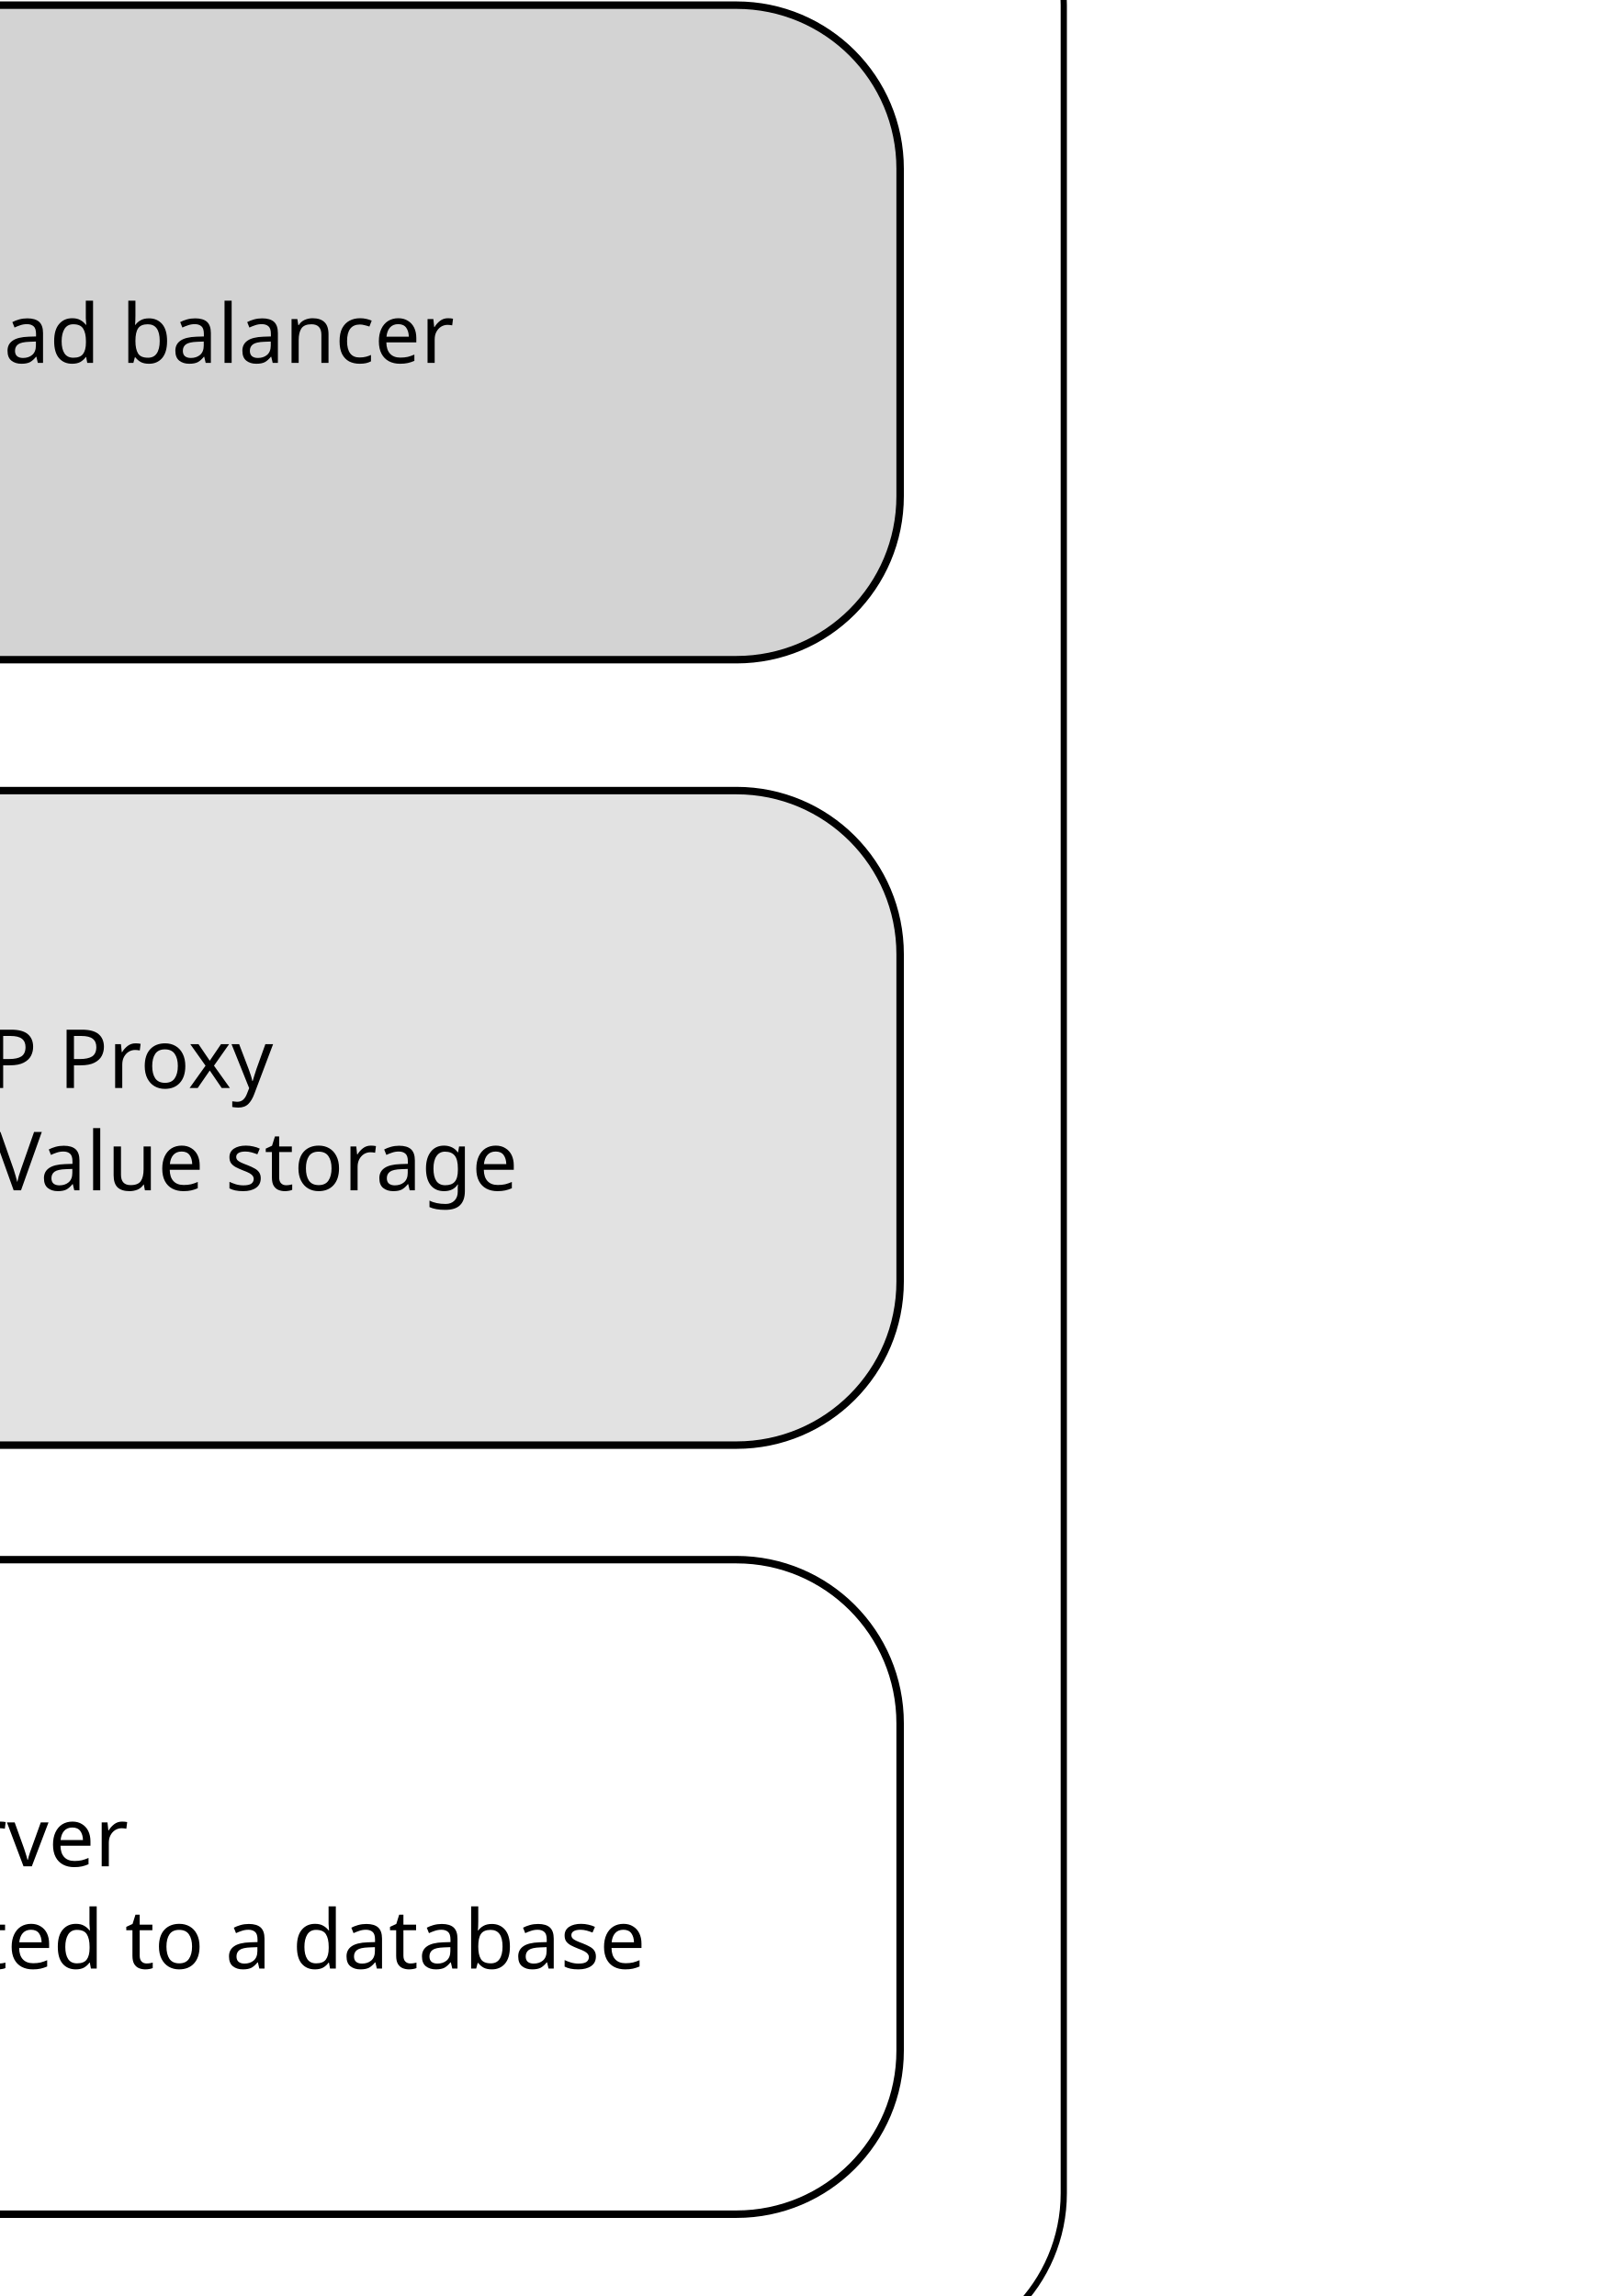
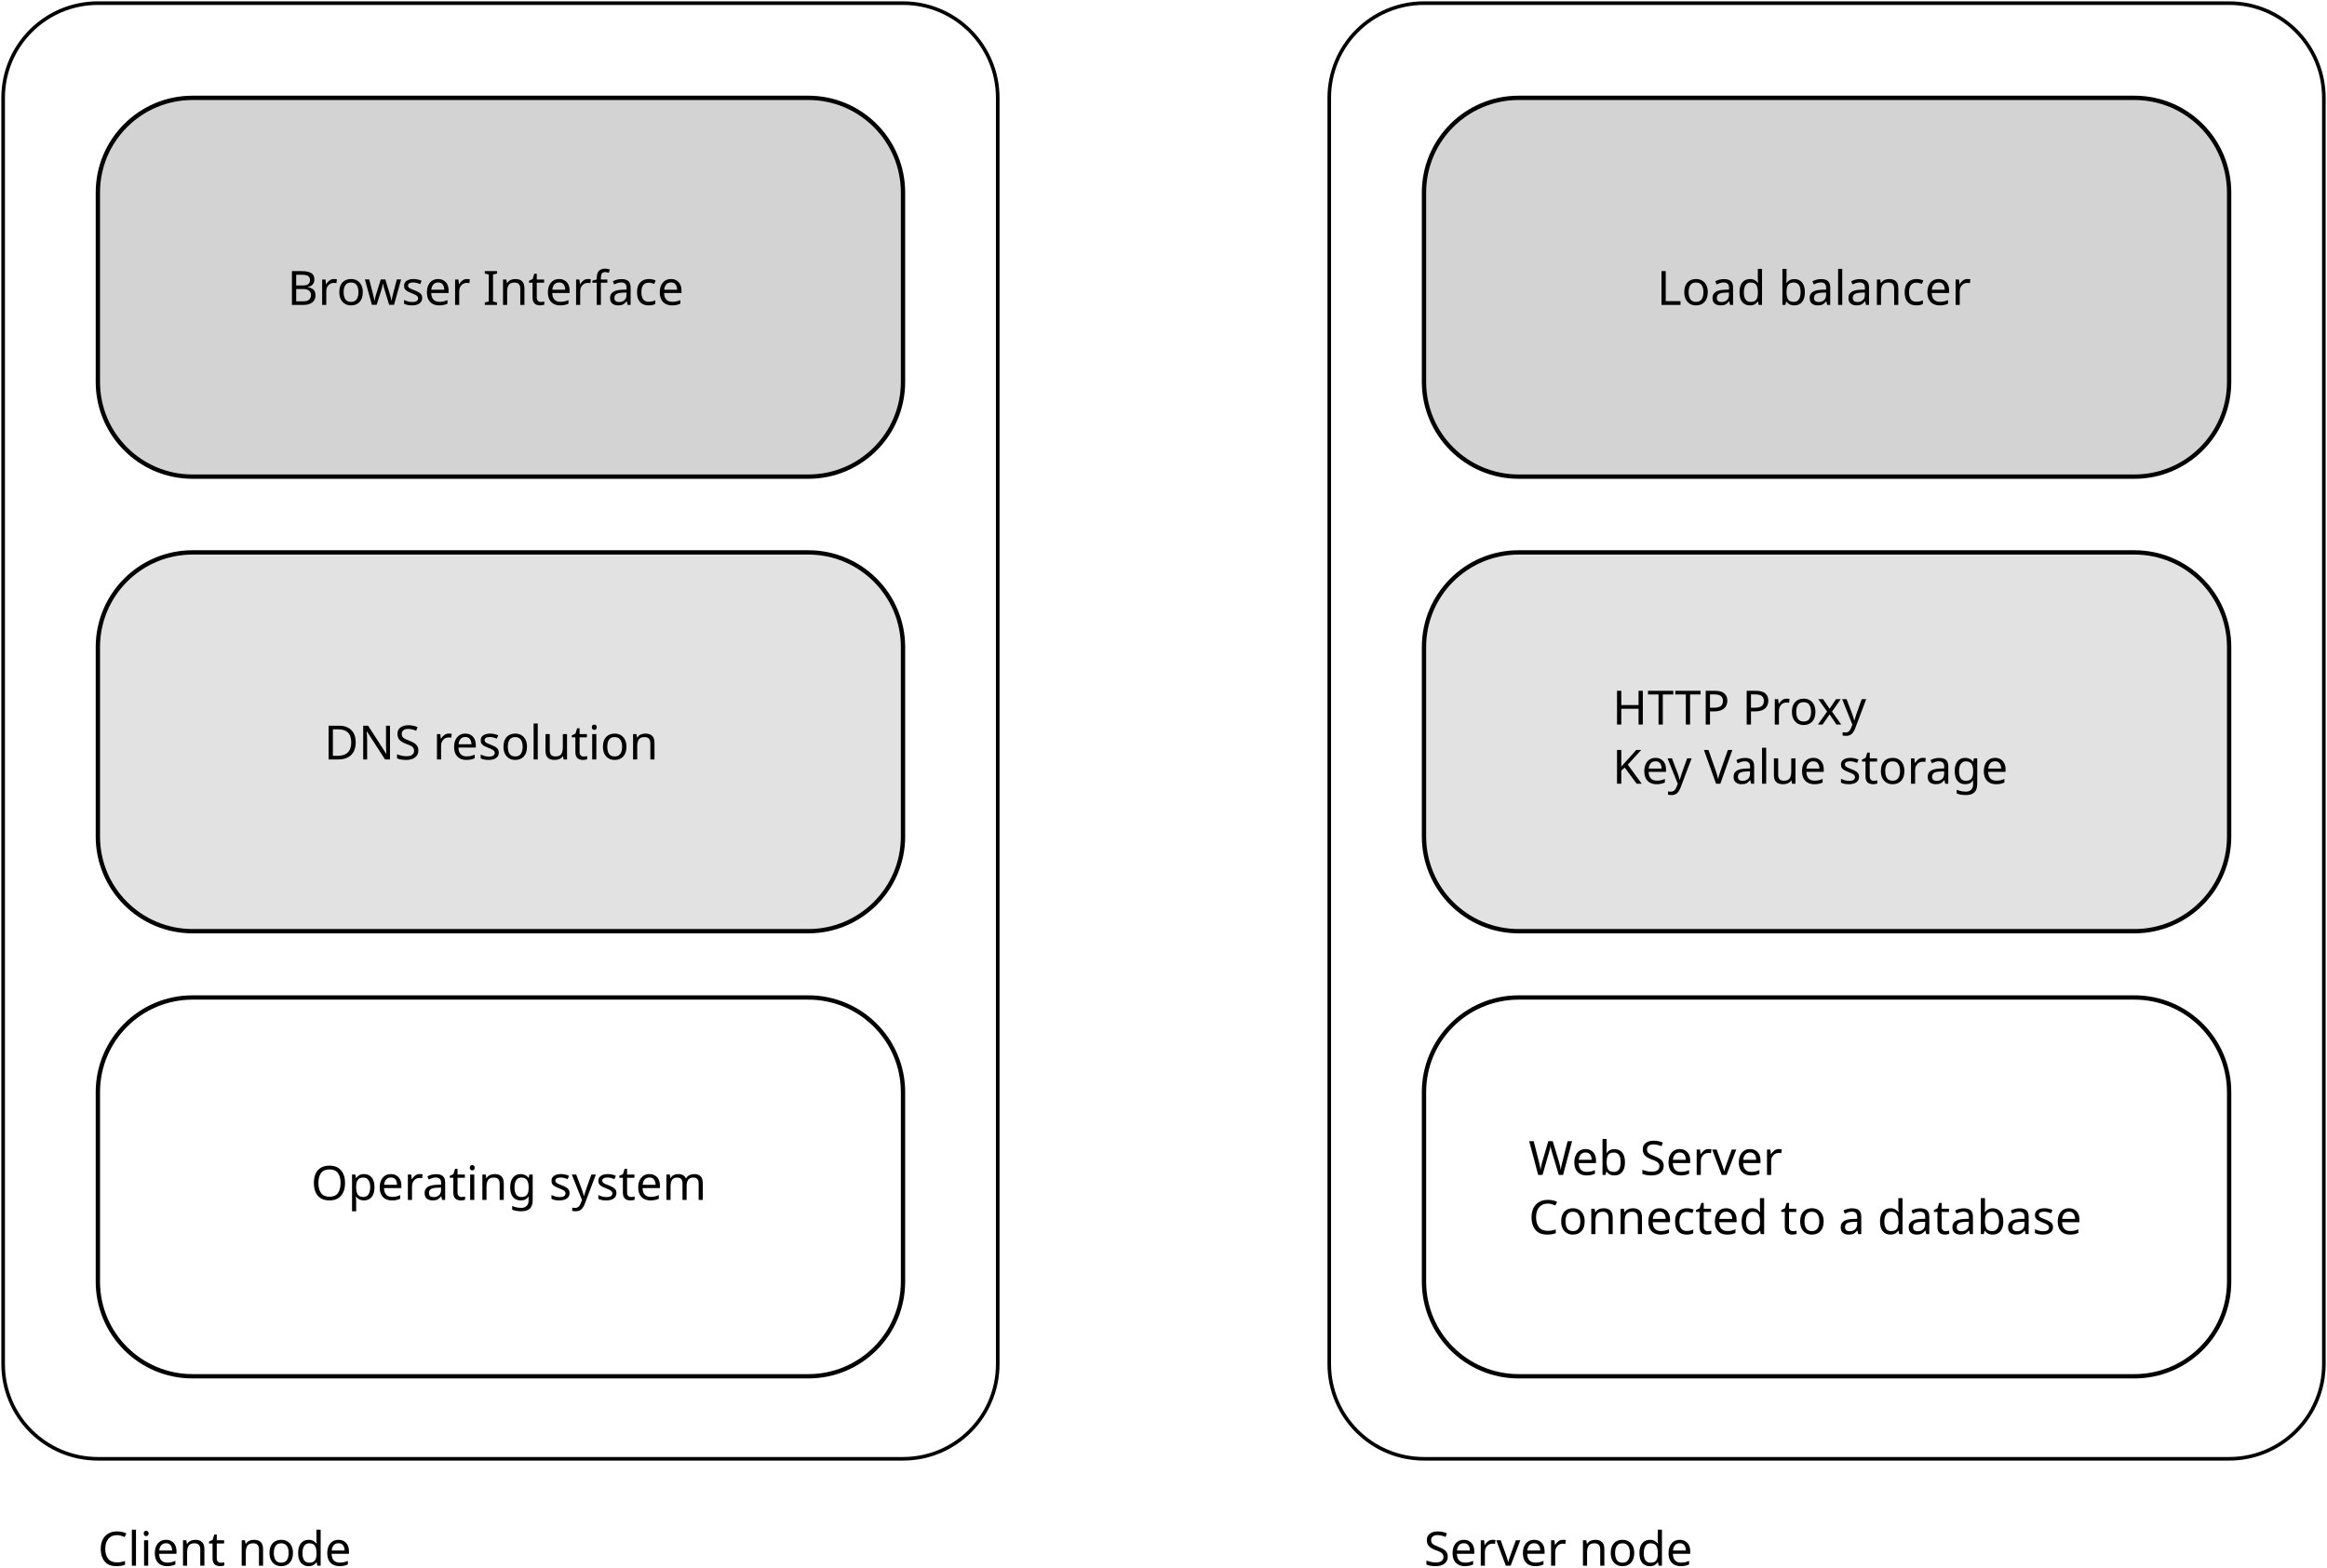
- <svg xmlns="http://www.w3.org/2000/svg" width="210mm" height="297mm" viewBox="0 0 210 297" version="1.1" id="svg6370">
+ <svg xmlns="http://www.w3.org/2000/svg" width="519.988mm" height="350.402mm" viewBox="0 0 519.988 350.402" version="1.1" id="svg6370">
  <defs id="defs6364" />
-   <g id="layer1">
+   <g id="layer1" transform="translate(381.7021,21.20213)">
    <rect style="opacity:1;fill:none;fill-opacity:1;stroke:#000000;stroke-width:0.804;stroke-linejoin:round;stroke-miterlimit:4;stroke-dasharray:none;stroke-opacity:1" id="rect5844" width="222.25" height="325.36" x="-381" y="-20.5" ry="21.167" />
    <rect style="opacity:1;fill:#d3d3d3;fill-opacity:1;stroke:#000000;stroke-width:0.965;stroke-linejoin:round;stroke-miterlimit:4;stroke-dasharray:none;stroke-opacity:1" id="rect6979" width="179.917" height="84.667" x="-359.833" y="0.667" ry="21.167" />
    <rect style="opacity:1;fill:#d3d3d3;fill-opacity:0.645;stroke:#000000;stroke-width:0.965;stroke-linejoin:round;stroke-miterlimit:4;stroke-dasharray:none;stroke-opacity:1" id="rect6979-2" width="179.917" height="84.667" x="-359.833" y="102.267" ry="21.167" />
    <rect style="opacity:1;fill:none;fill-opacity:1;stroke:#000000;stroke-width:0.965;stroke-linejoin:round;stroke-miterlimit:4;stroke-dasharray:none;stroke-opacity:1" id="rect6979-2-6" width="179.917" height="84.667" x="-359.833" y="201.75" ry="21.167" />
    <text xml:space="preserve" style="font-style:normal;font-weight:normal;font-size:10.583px;line-height:1.25;font-family:sans-serif;letter-spacing:0px;word-spacing:0px;fill:#000000;fill-opacity:1;stroke:none;stroke-width:0.265" x="-317.5" y="46.945" id="text7013">
      <tspan id="tspan7011" x="-317.5" y="46.945" style="stroke-width:0.265">Browser Interface</tspan>
    </text>
    <text xml:space="preserve" style="font-style:normal;font-weight:normal;font-size:10.583px;line-height:1.25;font-family:sans-serif;letter-spacing:0px;word-spacing:0px;fill:#000000;fill-opacity:1;stroke:none;stroke-width:0.265" x="-309.296" y="148.546" id="text7013-6">
      <tspan id="tspan7011-4" x="-309.296" y="148.546" style="stroke-width:0.265">DNS resolution</tspan>
    </text>
    <text xml:space="preserve" style="font-style:normal;font-weight:normal;font-size:10.583px;line-height:1.25;font-family:sans-serif;letter-spacing:0px;word-spacing:0px;fill:#000000;fill-opacity:1;stroke:none;stroke-width:0.265" x="-312.208" y="247.003" id="text7013-6-9">
      <tspan id="tspan7011-4-5" x="-312.208" y="247.003" style="stroke-width:0.265">Operating system</tspan>
    </text>
    <rect style="opacity:1;fill:none;fill-opacity:1;stroke:#000000;stroke-width:0.804;stroke-linejoin:round;stroke-miterlimit:4;stroke-dasharray:none;stroke-opacity:1" id="rect5844-6" width="222.25" height="325.36" x="-84.667" y="-20.5" ry="21.167" />
    <rect style="opacity:1;fill:#d3d3d3;fill-opacity:1;stroke:#000000;stroke-width:0.965;stroke-linejoin:round;stroke-miterlimit:4;stroke-dasharray:none;stroke-opacity:1" id="rect6979-1" width="179.917" height="84.667" x="-63.5" y="0.667" ry="21.167" />
    <rect style="opacity:1;fill:#d3d3d3;fill-opacity:0.645;stroke:#000000;stroke-width:0.965;stroke-linejoin:round;stroke-miterlimit:4;stroke-dasharray:none;stroke-opacity:1" id="rect6979-2-0" width="179.917" height="84.667" x="-63.5" y="102.267" ry="21.167" />
    <rect style="opacity:1;fill:none;fill-opacity:1;stroke:#000000;stroke-width:0.965;stroke-linejoin:round;stroke-miterlimit:4;stroke-dasharray:none;stroke-opacity:1" id="rect6979-2-6-6" width="179.917" height="84.667" x="-63.5" y="201.75" ry="21.167" />
    <text xml:space="preserve" style="font-style:normal;font-weight:normal;font-size:10.583px;line-height:1.25;font-family:sans-serif;letter-spacing:0px;word-spacing:0px;fill:#000000;fill-opacity:1;stroke:none;stroke-width:0.265" x="-11.459" y="46.945" id="text7013-1">
      <tspan id="tspan7011-5" x="-11.459" y="46.945" style="stroke-width:0.265">Load balancer</tspan>
    </text>
    <text xml:space="preserve" style="font-style:normal;font-weight:normal;font-size:10.583px;line-height:1.25;font-family:sans-serif;letter-spacing:0px;word-spacing:0px;fill:#000000;fill-opacity:1;stroke:none;stroke-width:0.265" x="-21.394" y="140.742" id="text7013-6-94">
      <tspan id="tspan7011-4-9" x="-21.394" y="140.742" style="stroke-width:0.265">HTTP Proxy</tspan>
      <tspan x="-21.394" y="153.972" style="stroke-width:0.265" id="tspan7135">Key Value storage</tspan>
    </text>
    <text xml:space="preserve" style="font-style:normal;font-weight:normal;font-size:10.583px;line-height:1.25;font-family:sans-serif;letter-spacing:0px;word-spacing:0px;fill:#000000;fill-opacity:1;stroke:none;stroke-width:0.265" x="-40.109" y="241.414" id="text7013-6-9-0">
      <tspan id="tspan7011-4-5-9" x="-40.109" y="241.414" style="stroke-width:0.265">Web Server</tspan>
      <tspan x="-40.109" y="254.643" style="stroke-width:0.265" id="tspan7137">Connected to a database</tspan>
    </text>
    <text xml:space="preserve" style="font-style:normal;font-weight:normal;font-size:10.583px;line-height:1.25;font-family:sans-serif;letter-spacing:0px;word-spacing:0px;fill:#000000;fill-opacity:1;stroke:none;stroke-width:0.265" x="-359.833" y="328.75" id="text7141">
-       <tspan id="tspan7139" x="-359.833" y="328.75" style="stroke-width:0.265">Client Node</tspan>
+       <tspan id="tspan7139" x="-359.833" y="328.75" style="stroke-width:0.265">Client node</tspan>
    </text>
    <text xml:space="preserve" style="font-style:normal;font-weight:normal;font-size:10.583px;line-height:1.25;font-family:sans-serif;letter-spacing:0px;word-spacing:0px;fill:#000000;fill-opacity:1;stroke:none;stroke-width:0.265" x="-63.5" y="328.75" id="text7145">
      <tspan id="tspan7143" x="-63.5" y="328.75" style="stroke-width:0.265">Server node</tspan>
    </text>
  </g>
</svg>
